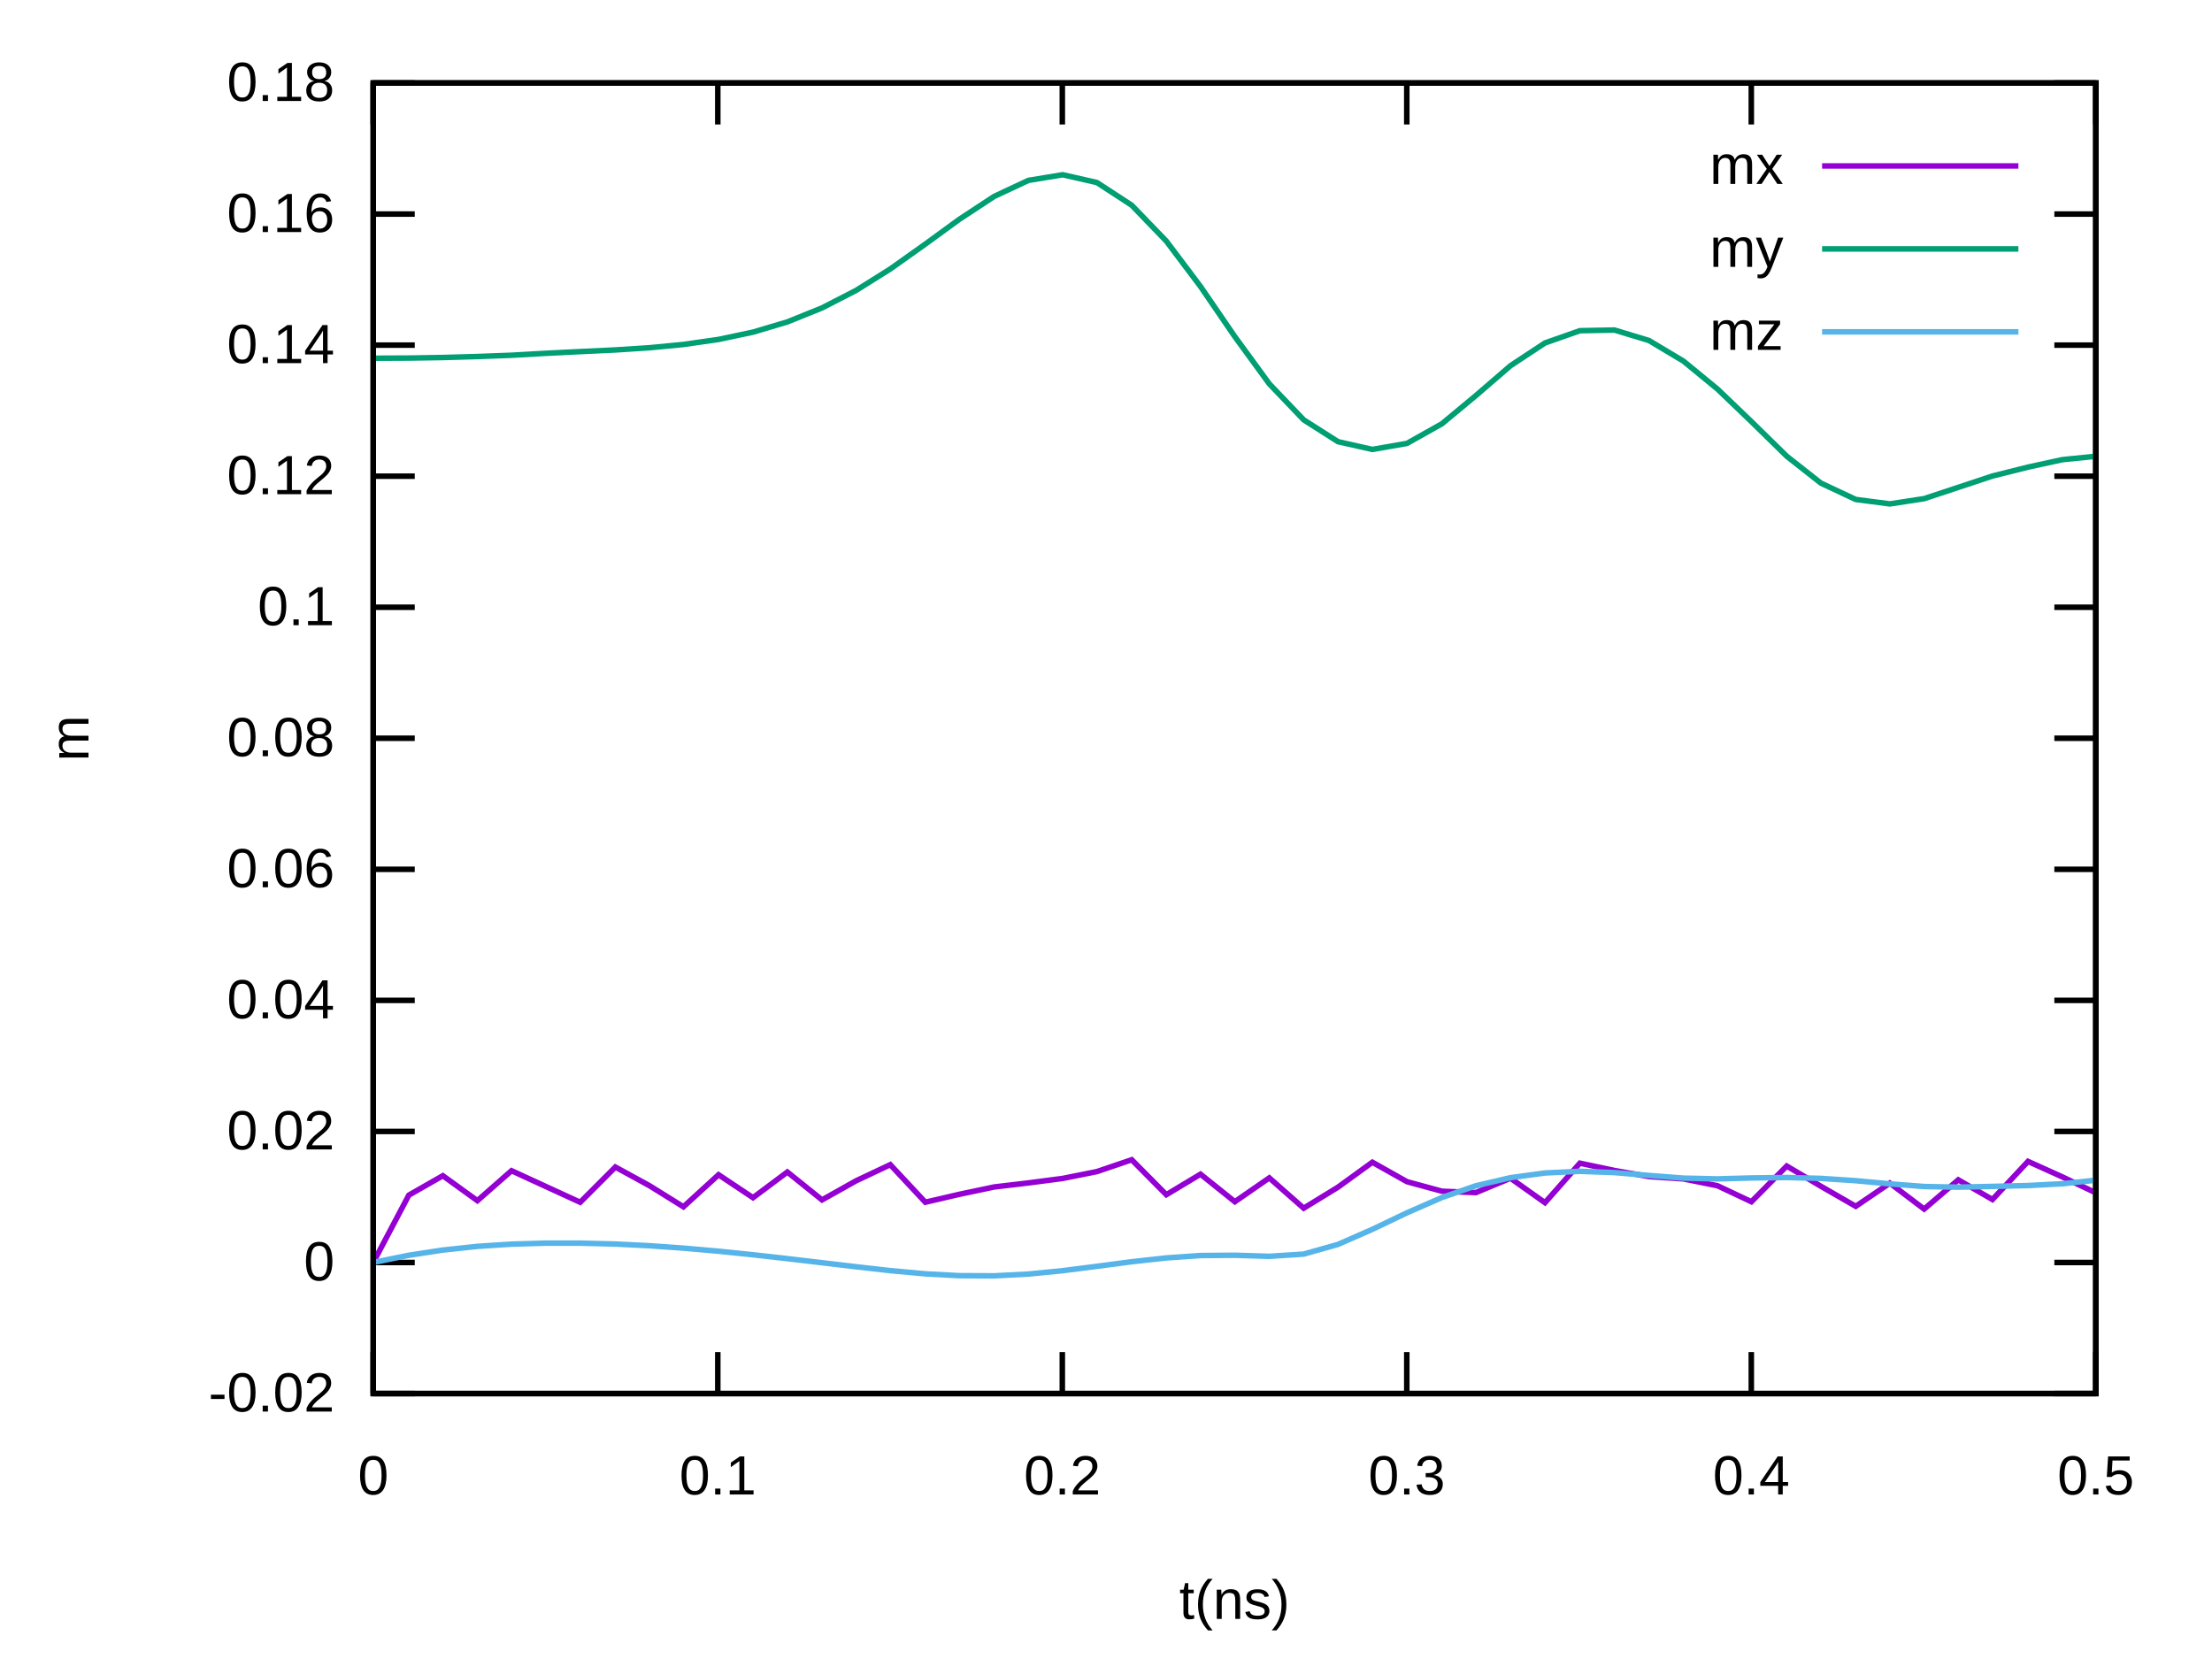
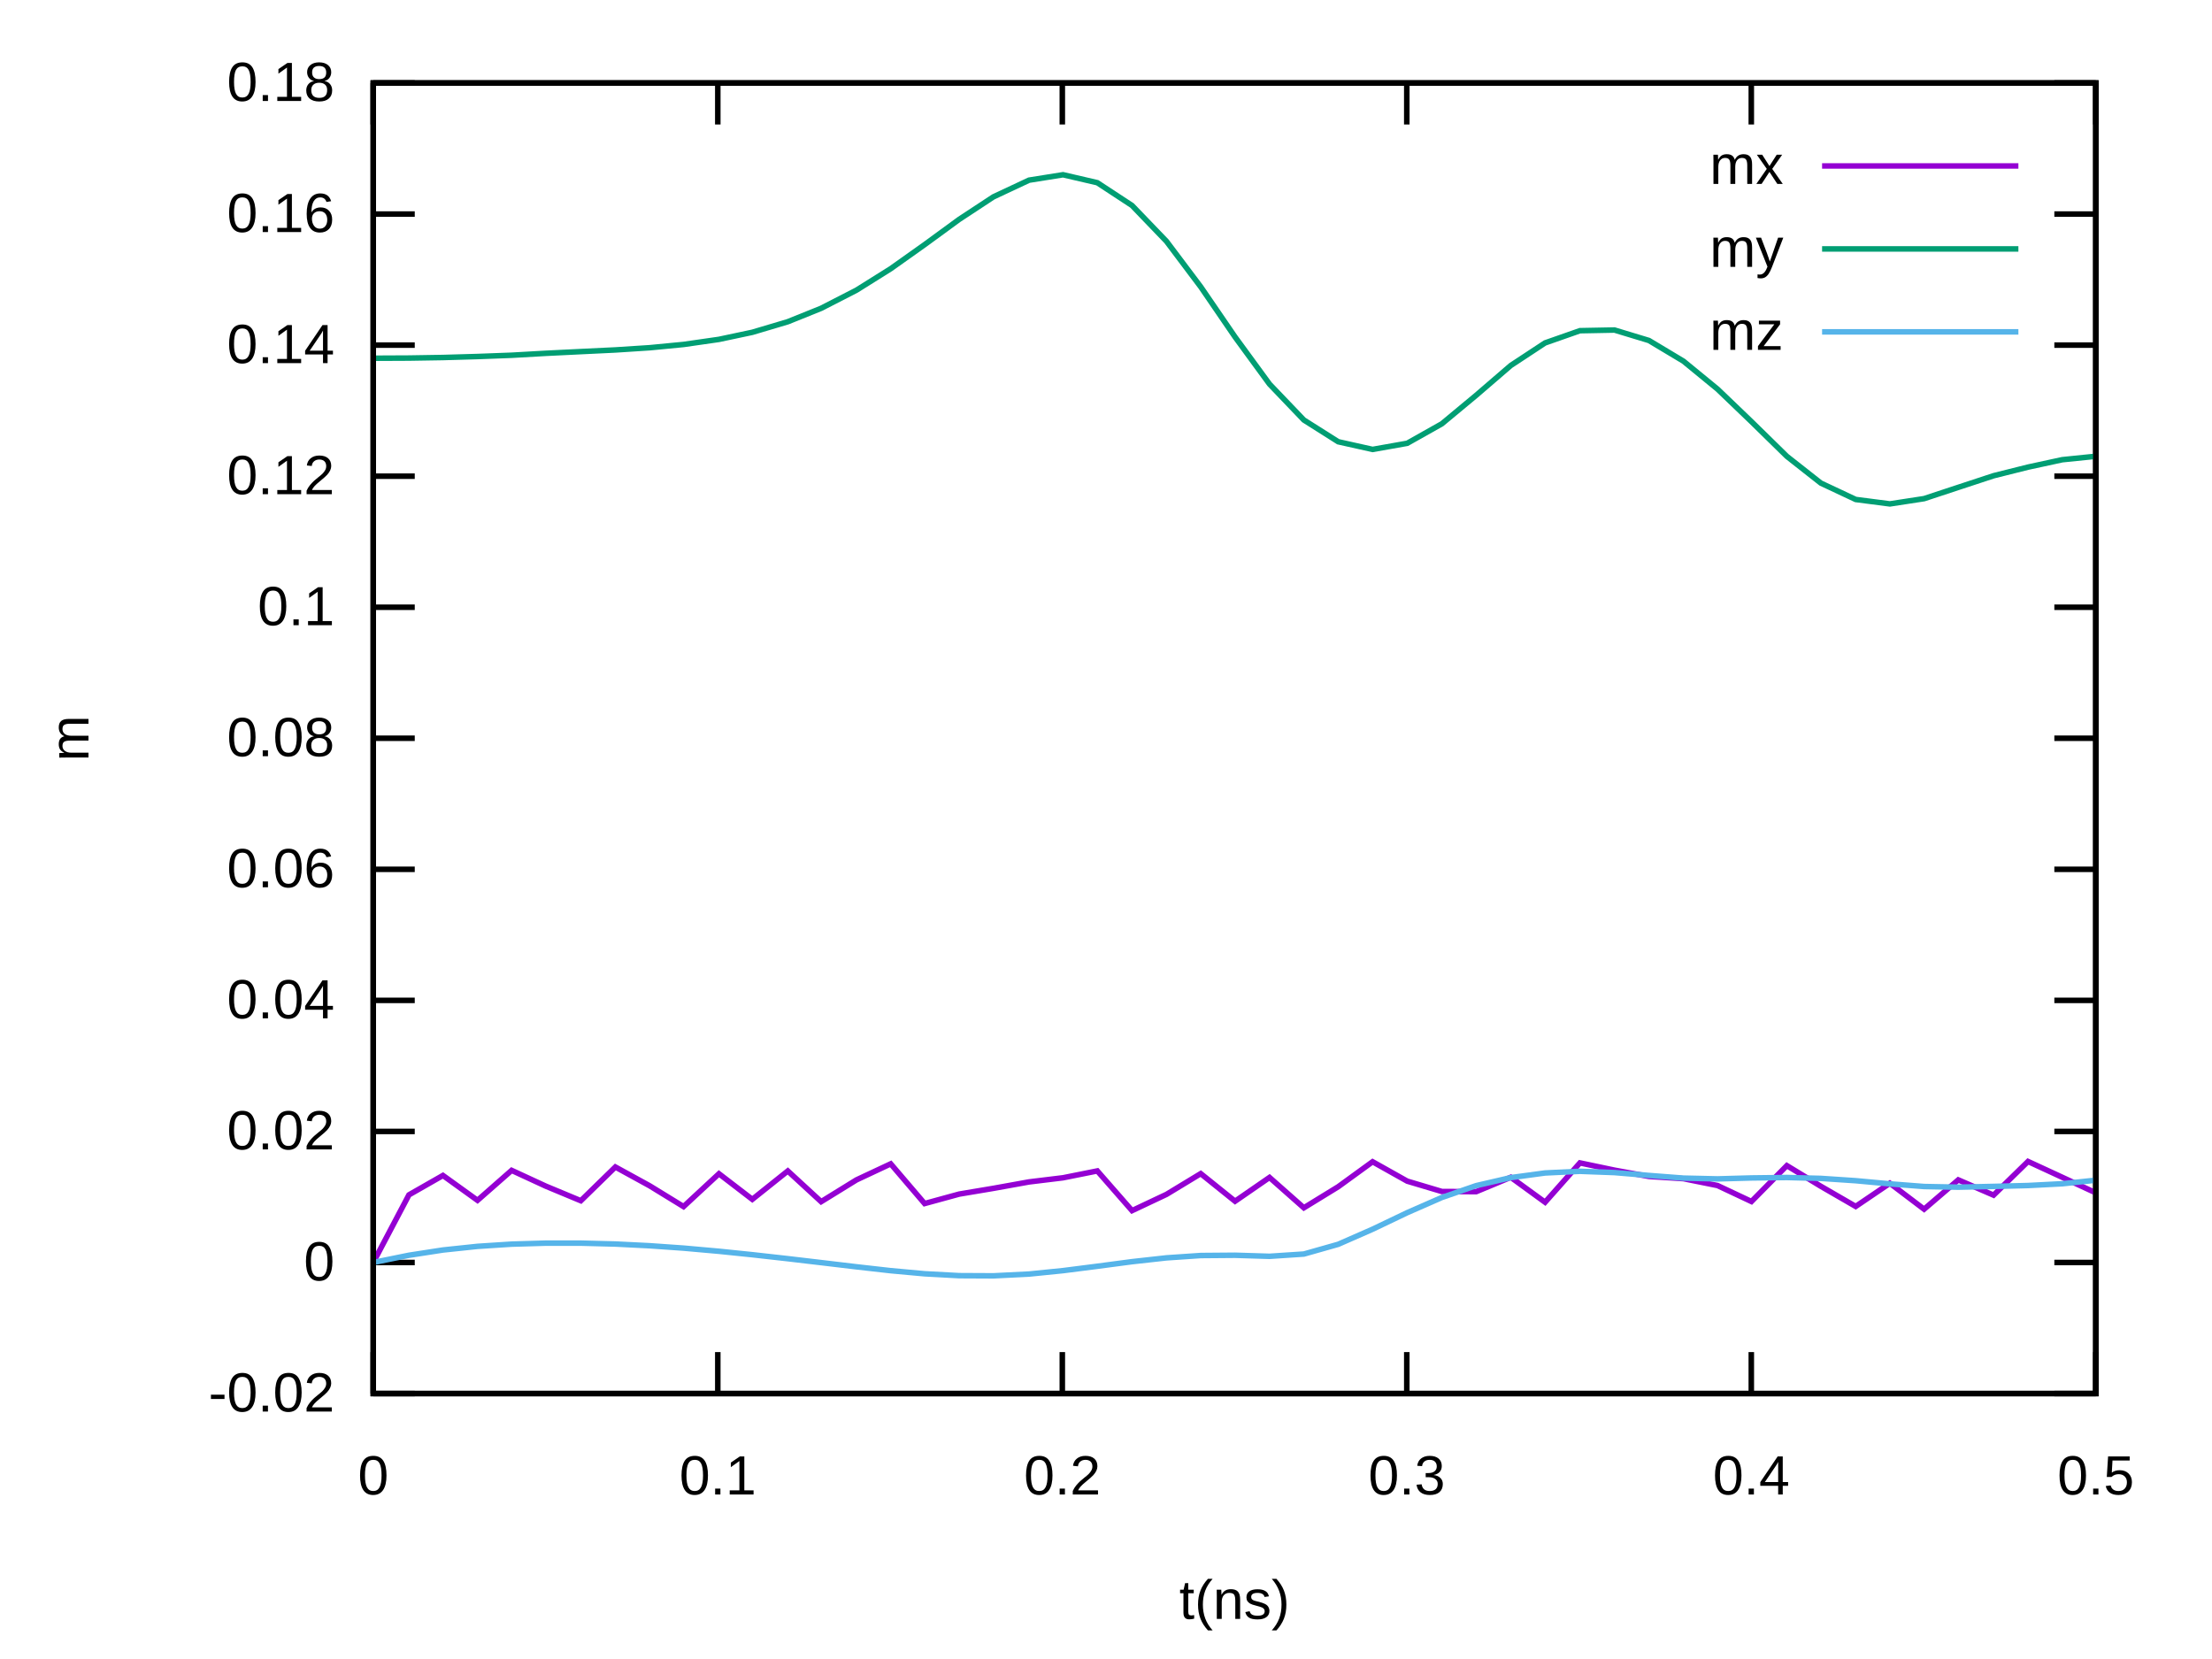
<svg xmlns="http://www.w3.org/2000/svg" xmlns:xlink="http://www.w3.org/1999/xlink" width="400" height="300" viewBox="0 0 400 300">
  <g id="gnuplot_canvas">
    <rect x="0" y="0" width="400" height="300" fill="none" />
    <defs>
      <circle id="gpDot" r="0.5" stroke-width="0.5" stroke="currentColor" />
      <path id="gpPt0" stroke-width="0.267" stroke="currentColor" d="M-1,0 h2 M0,-1 v2" />
      <path id="gpPt1" stroke-width="0.267" stroke="currentColor" d="M-1,-1 L1,1 M1,-1 L-1,1" />
      <path id="gpPt2" stroke-width="0.267" stroke="currentColor" d="M-1,0 L1,0 M0,-1 L0,1 M-1,-1 L1,1 M-1,1 L1,-1" />
      <rect id="gpPt3" stroke-width="0.267" stroke="currentColor" x="-1" y="-1" width="2" height="2" />
      <rect id="gpPt4" stroke-width="0.267" stroke="currentColor" fill="currentColor" x="-1" y="-1" width="2" height="2" />
      <circle id="gpPt5" stroke-width="0.267" stroke="currentColor" cx="0" cy="0" r="1" />
      <use xlink:href="#gpPt5" id="gpPt6" fill="currentColor" stroke="none" />
      <path id="gpPt7" stroke-width="0.267" stroke="currentColor" d="M0,-1.33 L-1.33,0.67 L1.33,0.67 z" />
      <use xlink:href="#gpPt7" id="gpPt8" fill="currentColor" stroke="none" />
      <use xlink:href="#gpPt7" id="gpPt9" stroke="currentColor" transform="rotate(180)" />
      <use xlink:href="#gpPt9" id="gpPt10" fill="currentColor" stroke="none" />
      <use xlink:href="#gpPt3" id="gpPt11" stroke="currentColor" transform="rotate(45)" />
      <use xlink:href="#gpPt11" id="gpPt12" fill="currentColor" stroke="none" />
      <path id="gpPt13" stroke-width="0.267" stroke="currentColor" d="M0,1.330 L1.265,0.411 L0.782,-1.067 L-0.782,-1.076 L-1.265,0.411 z" />
      <use xlink:href="#gpPt13" id="gpPt14" fill="currentColor" stroke="none" />
      <filter id="textbox" filterUnits="objectBoundingBox" x="0" y="0" height="1" width="1">
        <feFlood flood-color="white" flood-opacity="1" result="bgnd" />
        <feComposite in="SourceGraphic" in2="bgnd" operator="atop" />
      </filter>
      <filter id="greybox" filterUnits="objectBoundingBox" x="0" y="0" height="1" width="1">
        <feFlood flood-color="lightgrey" flood-opacity="1" result="grey" />
        <feComposite in="SourceGraphic" in2="grey" operator="atop" />
      </filter>
    </defs>
    <g fill="none" color="white" stroke="currentColor" stroke-width="1.00" stroke-linecap="butt" stroke-linejoin="miter">
</g>
    <g fill="none" color="black" stroke="currentColor" stroke-width="1.00" stroke-linecap="butt" stroke-linejoin="miter">
      <path stroke="black" d="M67.50,252.00 L75.00,252.00 M378.99,252.00 L371.49,252.00  " />
      <g transform="translate(60.50,255.25)" stroke="none" fill="black" font-family="Arial" font-size="10.00" text-anchor="end">
        <text>-0.02</text>
      </g>
    </g>
    <g fill="none" color="black" stroke="currentColor" stroke-width="1.00" stroke-linecap="butt" stroke-linejoin="miter">
      <path stroke="black" d="M67.50,228.30 L75.00,228.30 M378.99,228.30 L371.49,228.30  " />
      <g transform="translate(60.50,231.55)" stroke="none" fill="black" font-family="Arial" font-size="10.00" text-anchor="end">
        <text>0</text>
      </g>
    </g>
    <g fill="none" color="black" stroke="currentColor" stroke-width="1.00" stroke-linecap="butt" stroke-linejoin="miter">
      <path stroke="black" d="M67.50,204.60 L75.00,204.60 M378.99,204.60 L371.49,204.60  " />
      <g transform="translate(60.50,207.85)" stroke="none" fill="black" font-family="Arial" font-size="10.00" text-anchor="end">
        <text>0.02</text>
      </g>
    </g>
    <g fill="none" color="black" stroke="currentColor" stroke-width="1.00" stroke-linecap="butt" stroke-linejoin="miter">
      <path stroke="black" d="M67.50,180.90 L75.00,180.90 M378.99,180.90 L371.49,180.90  " />
      <g transform="translate(60.50,184.15)" stroke="none" fill="black" font-family="Arial" font-size="10.00" text-anchor="end">
        <text>0.04</text>
      </g>
    </g>
    <g fill="none" color="black" stroke="currentColor" stroke-width="1.00" stroke-linecap="butt" stroke-linejoin="miter">
      <path stroke="black" d="M67.50,157.20 L75.00,157.20 M378.99,157.20 L371.49,157.20  " />
      <g transform="translate(60.50,160.45)" stroke="none" fill="black" font-family="Arial" font-size="10.00" text-anchor="end">
        <text>0.06</text>
      </g>
    </g>
    <g fill="none" color="black" stroke="currentColor" stroke-width="1.00" stroke-linecap="butt" stroke-linejoin="miter">
      <path stroke="black" d="M67.50,133.50 L75.00,133.50 M378.99,133.50 L371.49,133.50  " />
      <g transform="translate(60.50,136.75)" stroke="none" fill="black" font-family="Arial" font-size="10.00" text-anchor="end">
        <text>0.08</text>
      </g>
    </g>
    <g fill="none" color="black" stroke="currentColor" stroke-width="1.00" stroke-linecap="butt" stroke-linejoin="miter">
      <path stroke="black" d="M67.50,109.81 L75.00,109.81 M378.99,109.81 L371.49,109.81  " />
      <g transform="translate(60.50,113.06)" stroke="none" fill="black" font-family="Arial" font-size="10.00" text-anchor="end">
        <text>0.1</text>
      </g>
    </g>
    <g fill="none" color="black" stroke="currentColor" stroke-width="1.00" stroke-linecap="butt" stroke-linejoin="miter">
      <path stroke="black" d="M67.50,86.11 L75.00,86.11 M378.99,86.11 L371.49,86.11  " />
      <g transform="translate(60.50,89.36)" stroke="none" fill="black" font-family="Arial" font-size="10.00" text-anchor="end">
        <text>0.12</text>
      </g>
    </g>
    <g fill="none" color="black" stroke="currentColor" stroke-width="1.00" stroke-linecap="butt" stroke-linejoin="miter">
      <path stroke="black" d="M67.50,62.41 L75.00,62.41 M378.99,62.41 L371.49,62.41  " />
      <g transform="translate(60.50,65.66)" stroke="none" fill="black" font-family="Arial" font-size="10.00" text-anchor="end">
        <text>0.14</text>
      </g>
    </g>
    <g fill="none" color="black" stroke="currentColor" stroke-width="1.00" stroke-linecap="butt" stroke-linejoin="miter">
      <path stroke="black" d="M67.50,38.71 L75.00,38.71 M378.99,38.71 L371.49,38.71  " />
      <g transform="translate(60.50,41.96)" stroke="none" fill="black" font-family="Arial" font-size="10.00" text-anchor="end">
        <text>0.16</text>
      </g>
    </g>
    <g fill="none" color="black" stroke="currentColor" stroke-width="1.00" stroke-linecap="butt" stroke-linejoin="miter">
      <path stroke="black" d="M67.50,15.01 L75.00,15.01 M378.99,15.01 L371.49,15.01  " />
      <g transform="translate(60.50,18.26)" stroke="none" fill="black" font-family="Arial" font-size="10.00" text-anchor="end">
        <text>0.18</text>
      </g>
    </g>
    <g fill="none" color="black" stroke="currentColor" stroke-width="1.00" stroke-linecap="butt" stroke-linejoin="miter">
      <path stroke="black" d="M67.50,252.00 L67.50,244.50 M67.50,15.01 L67.50,22.51  " />
      <g transform="translate(67.50,270.25)" stroke="none" fill="black" font-family="Arial" font-size="10.00" text-anchor="middle">
        <text> 0</text>
      </g>
    </g>
    <g fill="none" color="black" stroke="currentColor" stroke-width="1.00" stroke-linecap="butt" stroke-linejoin="miter">
      <path stroke="black" d="M129.80,252.00 L129.80,244.50 M129.80,15.01 L129.80,22.51  " />
      <g transform="translate(129.80,270.25)" stroke="none" fill="black" font-family="Arial" font-size="10.00" text-anchor="middle">
        <text> 0.1</text>
      </g>
    </g>
    <g fill="none" color="black" stroke="currentColor" stroke-width="1.00" stroke-linecap="butt" stroke-linejoin="miter">
      <path stroke="black" d="M192.10,252.00 L192.10,244.50 M192.10,15.01 L192.10,22.51  " />
      <g transform="translate(192.10,270.25)" stroke="none" fill="black" font-family="Arial" font-size="10.00" text-anchor="middle">
        <text> 0.2</text>
      </g>
    </g>
    <g fill="none" color="black" stroke="currentColor" stroke-width="1.00" stroke-linecap="butt" stroke-linejoin="miter">
      <path stroke="black" d="M254.39,252.00 L254.39,244.50 M254.39,15.01 L254.39,22.51  " />
      <g transform="translate(254.39,270.25)" stroke="none" fill="black" font-family="Arial" font-size="10.00" text-anchor="middle">
        <text> 0.3</text>
      </g>
    </g>
    <g fill="none" color="black" stroke="currentColor" stroke-width="1.00" stroke-linecap="butt" stroke-linejoin="miter">
      <path stroke="black" d="M316.69,252.00 L316.69,244.50 M316.69,15.01 L316.69,22.51  " />
      <g transform="translate(316.69,270.25)" stroke="none" fill="black" font-family="Arial" font-size="10.00" text-anchor="middle">
        <text> 0.4</text>
      </g>
    </g>
    <g fill="none" color="black" stroke="currentColor" stroke-width="1.00" stroke-linecap="butt" stroke-linejoin="miter">
      <path stroke="black" d="M378.99,252.00 L378.99,244.50 M378.99,15.01 L378.99,22.51  " />
      <g transform="translate(378.99,270.25)" stroke="none" fill="black" font-family="Arial" font-size="10.00" text-anchor="middle">
        <text> 0.5</text>
      </g>
    </g>
    <g fill="none" color="black" stroke="currentColor" stroke-width="1.00" stroke-linecap="butt" stroke-linejoin="miter">
</g>
    <g fill="none" color="black" stroke="currentColor" stroke-width="1.00" stroke-linecap="butt" stroke-linejoin="miter">
      <path stroke="black" d="M67.50,15.01 L67.50,252.00 L378.99,252.00 L378.99,15.01 L67.50,15.01 Z  " />
    </g>
    <g fill="none" color="black" stroke="currentColor" stroke-width="1.00" stroke-linecap="butt" stroke-linejoin="miter">
      <g transform="translate(16.00,133.51) rotate(270)" stroke="none" fill="black" font-family="Arial" font-size="10.00" text-anchor="middle">
        <text>m </text>
      </g>
    </g>
    <g fill="none" color="black" stroke="currentColor" stroke-width="1.00" stroke-linecap="butt" stroke-linejoin="miter">
      <g transform="translate(223.24,292.75)" stroke="none" fill="black" font-family="Arial" font-size="10.00" text-anchor="middle">
        <text>t(ns)</text>
      </g>
    </g>
    <g fill="none" color="black" stroke="currentColor" stroke-width="1.00" stroke-linecap="butt" stroke-linejoin="miter">
</g>
    <g id="gnuplot_plot_1" fill="none">
      <g fill="none" color="black" stroke="currentColor" stroke-width="1.00" stroke-linecap="butt" stroke-linejoin="miter">
        <g transform="translate(322.49,33.26)" stroke="none" fill="black" font-family="Arial" font-size="10.00" text-anchor="end">
          <text>mx</text>
        </g>
      </g>
      <g fill="none" color="black" stroke="currentColor" stroke-width="1.00" stroke-linecap="butt" stroke-linejoin="miter">
-         <path stroke="rgb(148,   0, 211)" d="M329.49,30.01 L364.99,30.01 M67.50,228.30 L73.93,216.12 L80.08,212.61 L86.33,217.12 L92.50,211.70 L98.67,214.54   L104.92,217.41 L111.28,211.04 L117.48,214.43 L123.59,218.23 L129.94,212.43 L136.17,216.58 L142.38,211.94 L148.65,216.98   L154.80,213.53 L160.99,210.61 L167.33,217.40 L173.43,215.98 L179.79,214.64 L185.97,213.91 L192.16,213.10 L198.36,211.86   L204.65,209.72 L210.91,216.04 L217.09,212.33 L223.30,217.31 L229.53,213.00 L235.75,218.48 L241.95,214.68 L248.17,210.17   L254.43,213.69 L260.76,215.41 L266.89,215.66 L273.15,213.06 L279.38,217.48 L285.69,210.34 L291.94,211.66 L298.18,212.76   L304.42,213.18 L310.58,214.42 L316.71,217.31 L323.10,210.86 L329.27,214.51 L335.58,218.14 L341.75,213.95 L347.95,218.64   L354.12,213.35 L360.30,216.91 L366.73,210.02 L372.94,212.82 L378.99,215.70  " />
+         <path stroke="rgb(148,   0, 211)" d="M329.49,30.01 L364.99,30.01 M67.50,228.30 L73.95,216.07 L80.10,212.56 L86.35,217.06 L92.52,211.64 L98.69,214.49   L105.03,217.13 L111.28,211.03 L117.48,214.43 L123.61,218.19 L130.01,212.25 L136.04,216.88 L142.46,211.75 L148.49,217.30   L154.88,213.36 L161.07,210.46 L167.20,217.64 L173.45,215.93 L179.64,214.89 L186.08,213.73 L192.23,212.98 L198.43,211.74   L204.71,218.92 L210.94,215.98 L217.13,212.23 L223.34,217.22 L229.57,212.92 L235.78,218.41 L241.99,214.60 L248.21,210.08   L254.47,213.59 L260.74,215.46 L266.94,215.49 L273.20,212.89 L279.40,217.40 L285.70,210.29 L291.95,211.60 L298.18,212.74   L304.42,213.14 L310.58,214.38 L316.72,217.27 L323.12,210.78 L329.27,214.52 L335.57,218.16 L341.75,213.97 L347.94,218.66   L354.12,213.36 L360.50,216.12 L366.73,210.03 L372.92,212.89 L378.99,215.70  " />
      </g>
    </g>
    <g id="gnuplot_plot_2" fill="none">
      <g fill="none" color="black" stroke="currentColor" stroke-width="1.00" stroke-linecap="butt" stroke-linejoin="miter">
        <g transform="translate(322.49,48.26)" stroke="none" fill="black" font-family="Arial" font-size="10.00" text-anchor="end">
          <text>my</text>
        </g>
      </g>
      <g fill="none" color="black" stroke="currentColor" stroke-width="1.00" stroke-linecap="butt" stroke-linejoin="miter">
-         <path stroke="rgb(  0, 158, 115)" d="M329.49,45.01 L364.99,45.01 M67.50,64.78 L73.93,64.75 L80.08,64.65 L86.33,64.47 L92.50,64.24 L98.67,63.89   L104.92,63.58 L111.28,63.28 L117.48,62.88 L123.59,62.29 L129.94,61.38 L136.17,60.06 L142.38,58.21 L148.65,55.68   L154.80,52.52 L160.99,48.64 L167.33,44.14 L173.43,39.69 L179.79,35.51 L185.97,32.62 L192.16,31.60 L198.36,33.01   L204.65,37.11 L210.91,43.60 L217.09,51.81 L223.30,60.88 L229.53,69.41 L235.75,75.92 L241.95,79.87 L248.17,81.27   L254.43,80.18 L260.76,76.62 L266.89,71.53 L273.15,66.13 L279.38,62.02 L285.69,59.80 L291.94,59.68 L298.18,61.57   L304.42,65.30 L310.58,70.36 L316.71,76.24 L323.10,82.50 L329.27,87.36 L335.58,90.32 L341.75,91.12 L347.95,90.17   L354.12,88.13 L360.30,86.08 L366.73,84.47 L372.94,83.12 L378.99,82.51  " />
+         <path stroke="rgb(  0, 158, 115)" d="M329.49,45.01 L364.99,45.01 M67.50,64.78 L73.95,64.75 L80.10,64.65 L86.35,64.47 L92.52,64.24 L98.69,63.89   L105.03,63.58 L111.28,63.28 L117.48,62.88 L123.61,62.29 L130.01,61.37 L136.04,60.09 L142.46,58.18 L148.49,55.75   L154.88,52.47 L161.07,48.59 L167.20,44.24 L173.45,39.67 L179.64,35.60 L186.08,32.58 L192.23,31.60 L198.43,33.04   L204.71,37.16 L210.94,43.64 L217.13,51.87 L223.34,60.94 L229.57,69.46 L235.78,75.95 L241.99,79.88 L248.21,81.27   L254.47,80.16 L260.74,76.63 L266.94,71.48 L273.20,66.09 L279.40,62.01 L285.70,59.80 L291.95,59.68 L298.18,61.57   L304.42,65.31 L310.58,70.36 L316.72,76.25 L323.12,82.52 L329.27,87.36 L335.57,90.32 L341.75,91.12 L347.94,90.17   L354.12,88.13 L360.50,86.03 L366.73,84.47 L372.92,83.13 L378.99,82.51  " />
      </g>
    </g>
    <g id="gnuplot_plot_3" fill="none">
      <g fill="none" color="black" stroke="currentColor" stroke-width="1.00" stroke-linecap="butt" stroke-linejoin="miter">
        <g transform="translate(322.49,63.26)" stroke="none" fill="black" font-family="Arial" font-size="10.00" text-anchor="end">
          <text>mz</text>
        </g>
      </g>
      <g fill="none" color="black" stroke="currentColor" stroke-width="1.00" stroke-linecap="butt" stroke-linejoin="miter">
-         <path stroke="rgb( 86, 180, 233)" d="M329.49,60.01 L364.99,60.01 M67.50,228.30 L73.93,226.99 L80.08,226.05 L86.33,225.38 L92.50,224.98 L98.67,224.80   L104.92,224.80 L111.28,224.96 L117.48,225.27 L123.59,225.70 L129.94,226.26 L136.17,226.90 L142.38,227.60 L148.65,228.34   L154.80,229.07 L160.99,229.77 L167.33,230.35 L173.43,230.68 L179.79,230.71 L185.97,230.39 L192.16,229.78 L198.36,228.99   L204.65,228.16 L210.91,227.47 L217.09,227.04 L223.30,226.99 L229.53,227.18 L235.75,226.78 L241.95,225.03 L248.17,222.30   L254.43,219.31 L260.76,216.54 L266.89,214.42 L273.15,212.96 L279.38,212.11 L285.69,211.81 L291.94,212.04 L298.18,212.56   L304.42,213.04 L310.58,213.18 L316.71,213.01 L323.10,212.93 L329.27,213.09 L335.58,213.51 L341.75,214.08 L347.95,214.56   L354.12,214.68 L360.30,214.54 L366.73,214.38 L372.94,214.06 L378.99,213.42  " />
+         <path stroke="rgb( 86, 180, 233)" d="M329.49,60.01 L364.99,60.01 M67.50,228.30 L73.95,226.99 L80.10,226.04 L86.35,225.38 L92.52,224.98 L98.69,224.80   L105.03,224.80 L111.28,224.96 L117.48,225.27 L123.61,225.70 L130.01,226.27 L136.04,226.89 L142.46,227.61 L148.49,228.32   L154.88,229.08 L161.07,229.78 L167.20,230.34 L173.45,230.68 L179.64,230.71 L186.08,230.39 L192.23,229.77 L198.43,228.98   L204.71,228.15 L210.94,227.46 L217.13,227.04 L223.34,226.99 L229.57,227.18 L235.78,226.77 L241.99,225.01 L248.21,222.28   L254.47,219.29 L260.74,216.54 L266.94,214.40 L273.20,212.95 L279.40,212.11 L285.70,211.81 L291.95,212.04 L298.18,212.56   L304.42,213.04 L310.58,213.18 L316.72,213.01 L323.12,212.93 L329.27,213.09 L335.57,213.51 L341.75,214.08 L347.94,214.56   L354.12,214.68 L360.50,214.54 L366.73,214.38 L372.92,214.06 L378.99,213.42  " />
      </g>
    </g>
    <g fill="none" color="white" stroke="rgb( 86, 180, 233)" stroke-width="2.00" stroke-linecap="butt" stroke-linejoin="miter">
</g>
    <g fill="none" color="black" stroke="currentColor" stroke-width="2.00" stroke-linecap="butt" stroke-linejoin="miter">
</g>
    <g fill="none" color="black" stroke="black" stroke-width="1.00" stroke-linecap="butt" stroke-linejoin="miter">
</g>
    <g fill="none" color="black" stroke="currentColor" stroke-width="1.00" stroke-linecap="butt" stroke-linejoin="miter">
      <path stroke="black" d="M67.50,15.01 L67.50,252.00 L378.99,252.00 L378.99,15.01 L67.50,15.01 Z  " />
    </g>
    <g fill="none" color="black" stroke="currentColor" stroke-width="1.00" stroke-linecap="butt" stroke-linejoin="miter">
</g>
  </g>
</svg>
